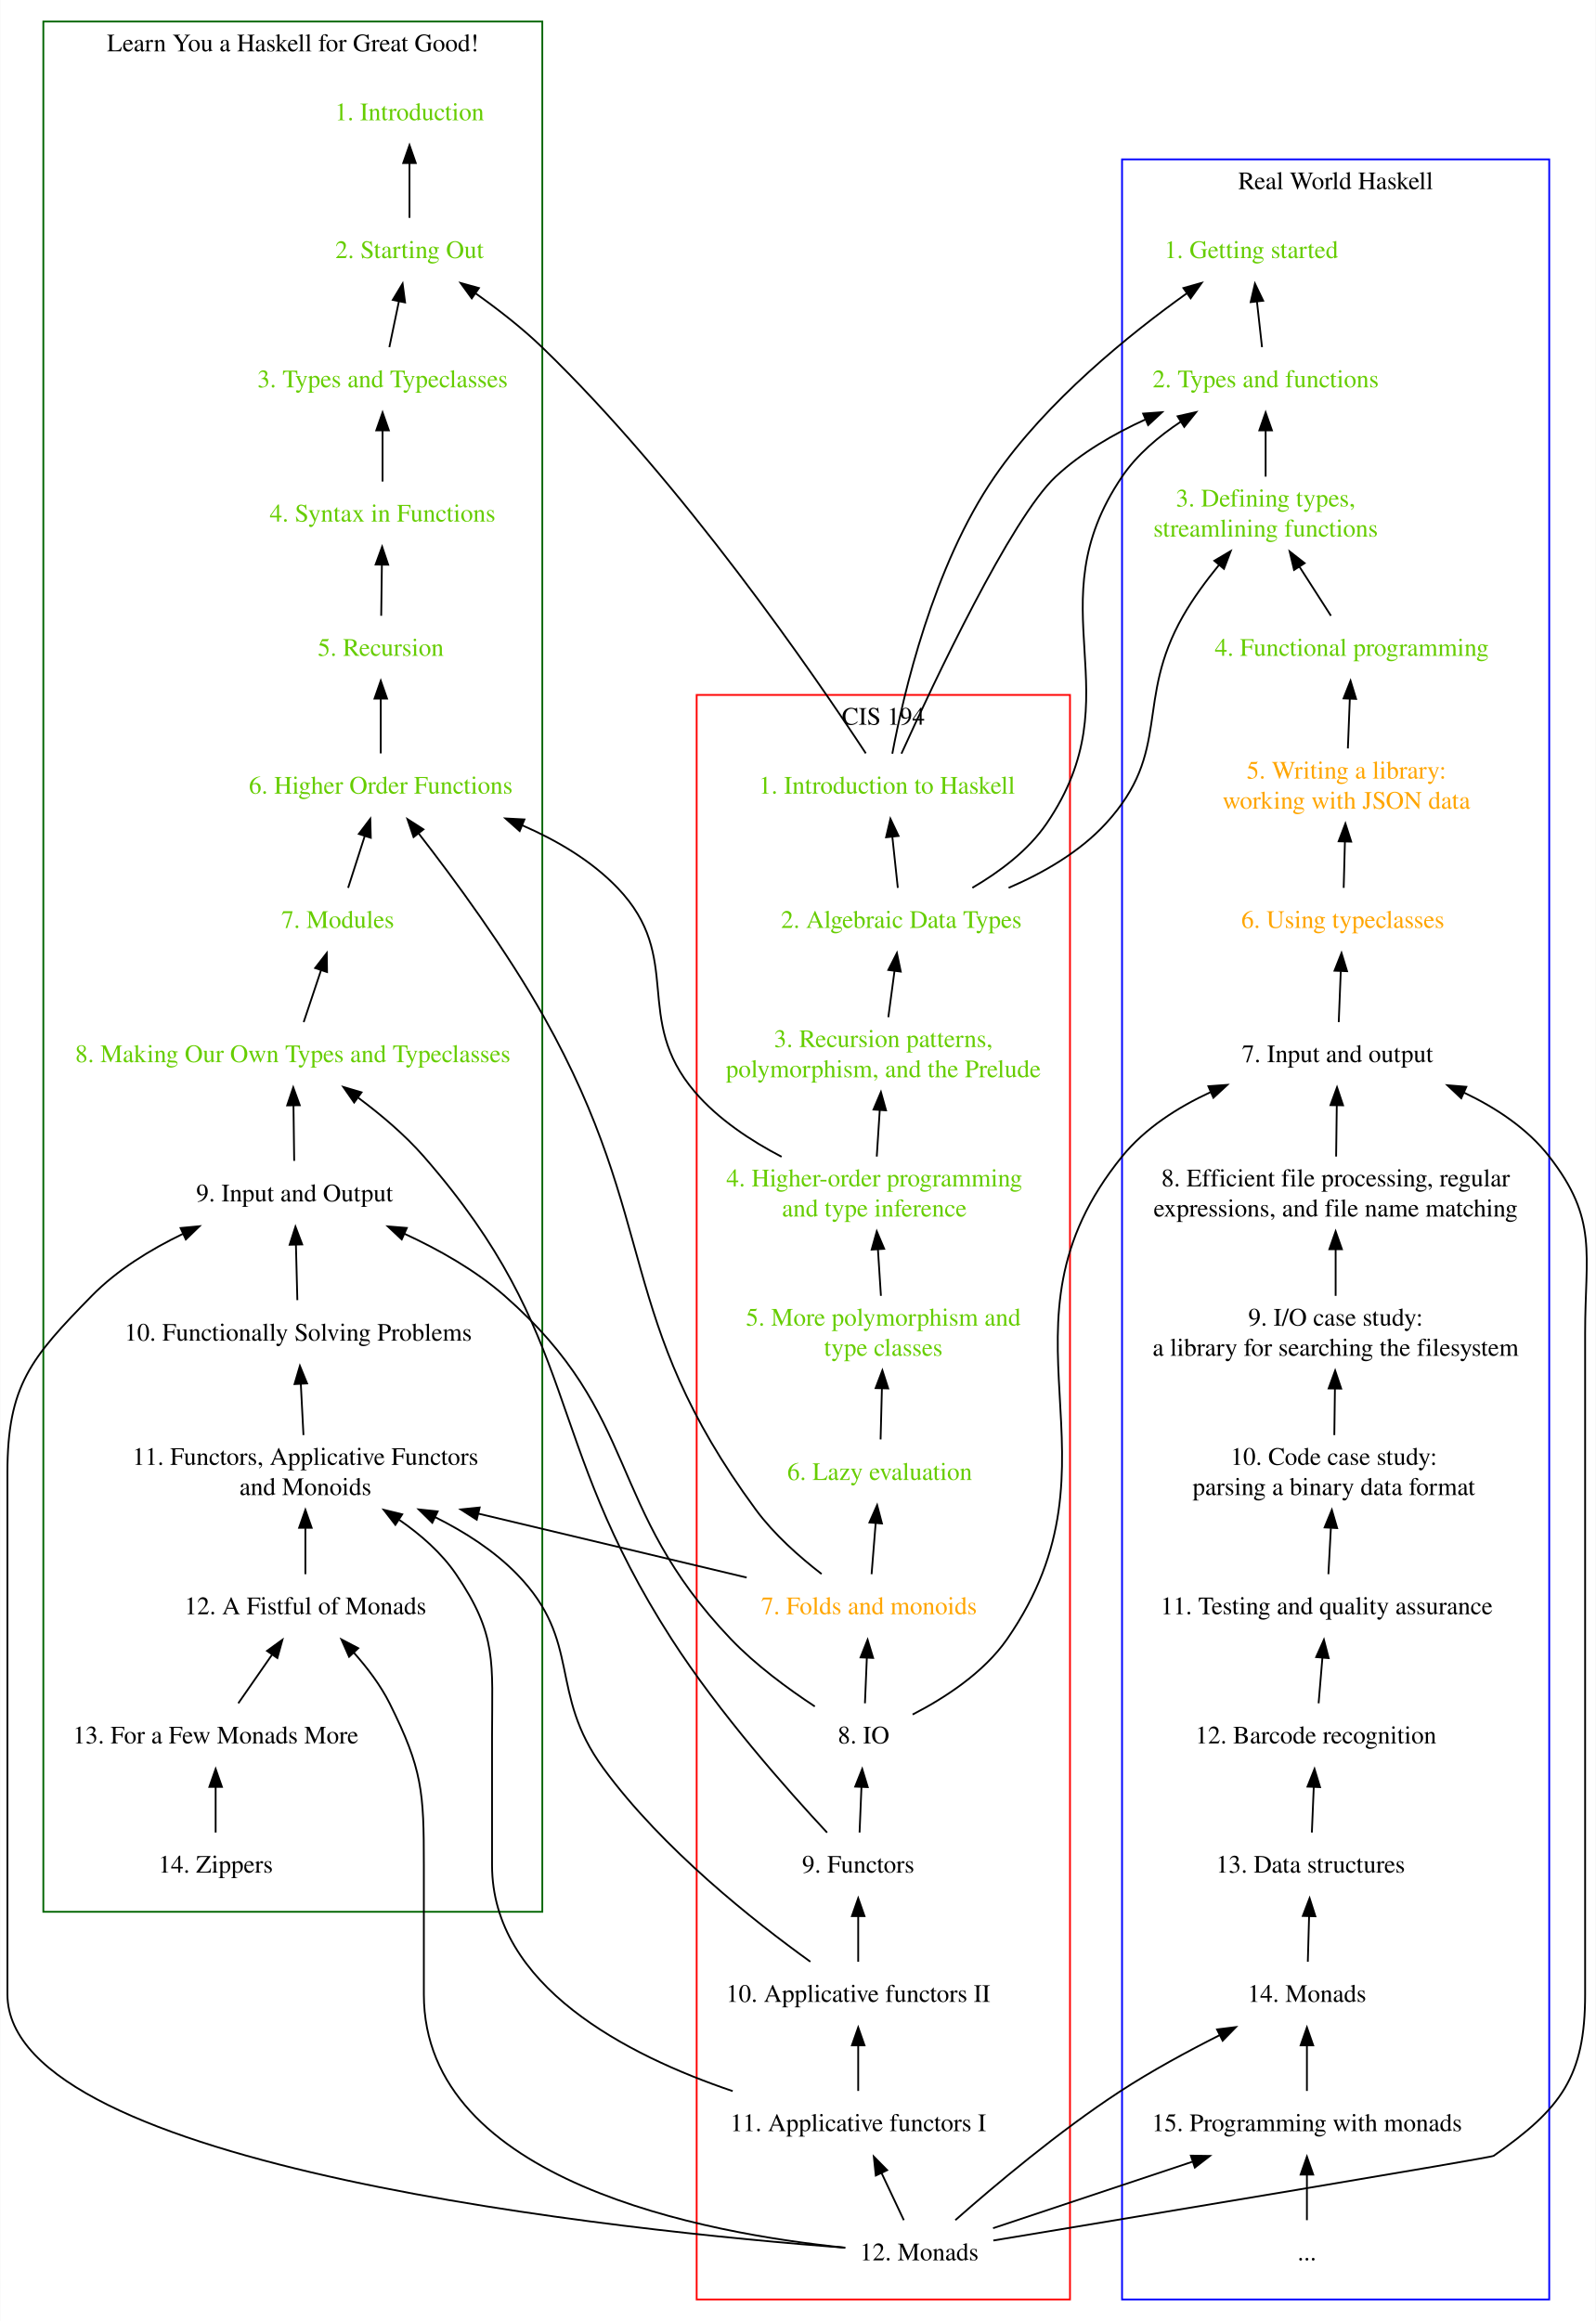
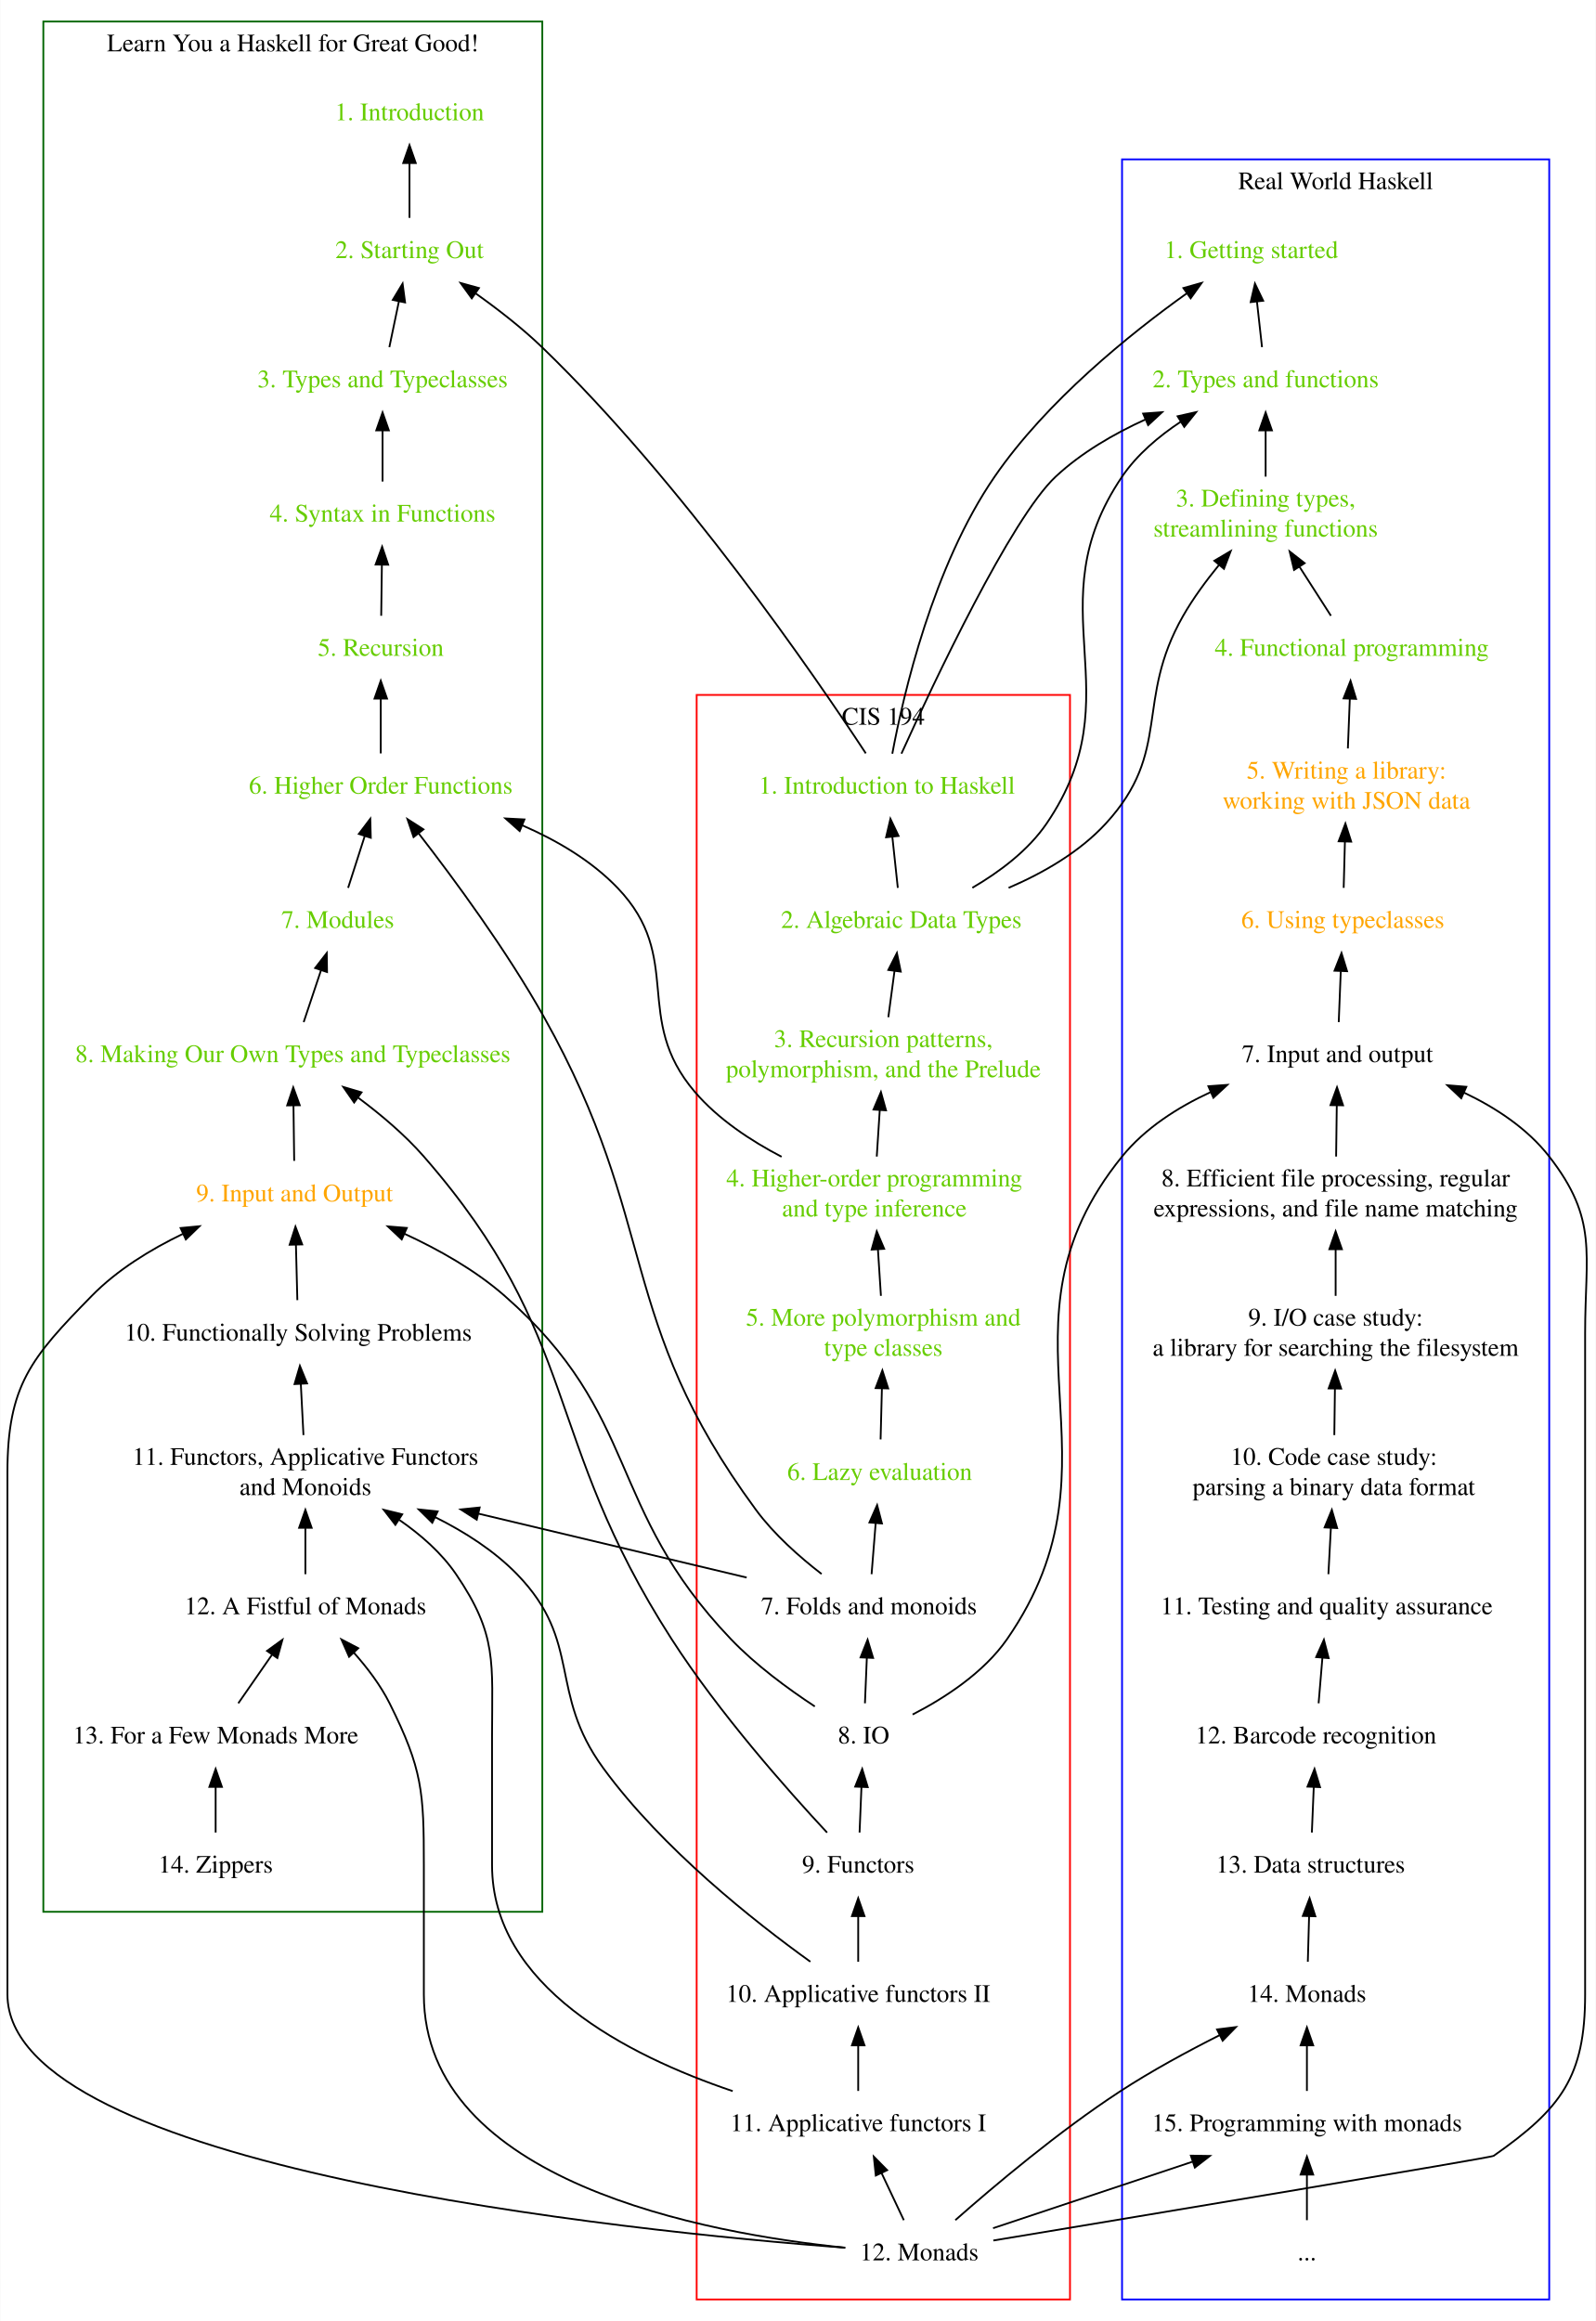
<svg xmlns="http://www.w3.org/2000/svg" width="889pt" height="1293pt" viewBox="0.00 0.00 888.85 1293.20">
  <g id="graph0" class="graph" transform="scale(1 1) rotate(0) translate(4 1289.2)">
    <polygon fill="#ffffff" stroke="transparent" points="-4,4 -4,-1289.2 884.852,-1289.2 884.852,4 -4,4" />
    <g id="clust1" class="cluster">
      <polygon fill="none" stroke="#006400" points="20,-224 20,-1277.2 298,-1277.2 298,-224 20,-224" />
      <text text-anchor="middle" x="159" y="-1260.6" font-family="Times,serif" font-size="14.00" fill="#000000">Learn You a Haskell for Great Good!</text>
    </g>
    <g id="clust2" class="cluster">
      <polygon fill="none" stroke="#ff0000" points="384,-8 384,-902 592,-902 592,-8 384,-8" />
      <text text-anchor="middle" x="488" y="-885.4" font-family="Times,serif" font-size="14.00" fill="#000000">CIS 194</text>
    </g>
    <g id="clust3" class="cluster">
      <polygon fill="none" stroke="#0000ff" points="621,-8 621,-1200.4 859,-1200.4 859,-8 621,-8" />
      <text text-anchor="middle" x="740" y="-1183.8" font-family="Times,serif" font-size="14.00" fill="#000000">Real World Haskell</text>
    </g>
    <g id="node1" class="node">
      <text text-anchor="middle" x="224" y="-1222.2" font-family="Times,serif" font-size="14.00" fill="#66cd00">1. Introduction</text>
    </g>
    <g id="node2" class="node">
      <text text-anchor="middle" x="224" y="-1145.4" font-family="Times,serif" font-size="14.00" fill="#66cd00">2. Starting Out</text>
    </g>
    <g id="edge13" class="edge">
      <path fill="none" stroke="#000000" d="M224,-1167.801C224,-1176.887 224,-1188.082 224,-1198.245" />
      <polygon fill="#000000" stroke="#000000" points="220.5,-1198.33 224,-1208.33 227.5,-1198.33 220.5,-1198.33" />
    </g>
    <g id="node3" class="node">
      <text text-anchor="middle" x="209" y="-1073.4" font-family="Times,serif" font-size="14.00" fill="#66cd00">3. Types and Typeclasses</text>
    </g>
    <g id="edge12" class="edge">
      <path fill="none" stroke="#000000" d="M212.785,-1095.769C214.389,-1103.469 216.297,-1112.626 218.08,-1121.183" />
      <polygon fill="#000000" stroke="#000000" points="214.698,-1122.111 220.164,-1131.187 221.551,-1120.683 214.698,-1122.111" />
    </g>
    <g id="node4" class="node">
      <text text-anchor="middle" x="209" y="-998.6" font-family="Times,serif" font-size="14.00" fill="#66cd00">4. Syntax in Functions</text>
    </g>
    <g id="edge11" class="edge">
      <path fill="none" stroke="#000000" d="M209,-1020.907C209,-1029.389 209,-1039.694 209,-1049.18" />
      <polygon fill="#000000" stroke="#000000" points="205.5,-1049.4 209,-1059.4 212.5,-1049.4 205.5,-1049.4" />
    </g>
    <g id="node5" class="node">
      <text text-anchor="middle" x="208" y="-923.8" font-family="Times,serif" font-size="14.00" fill="#66cd00">5. Recursion</text>
    </g>
    <g id="edge10" class="edge">
      <path fill="none" stroke="#000000" d="M208.242,-946.107C208.356,-954.589 208.493,-964.894 208.62,-974.38" />
      <polygon fill="#000000" stroke="#000000" points="205.123,-974.648 208.757,-984.601 212.123,-974.555 205.123,-974.648" />
    </g>
    <g id="node6" class="node">
      <text text-anchor="middle" x="208" y="-847" font-family="Times,serif" font-size="14.00" fill="#66cd00">6. Higher Order Functions</text>
    </g>
    <g id="edge9" class="edge">
      <path fill="none" stroke="#000000" d="M208,-869.4C208,-878.487 208,-889.682 208,-899.845" />
      <polygon fill="#000000" stroke="#000000" points="204.5,-899.93 208,-909.93 211.5,-899.93 204.5,-899.93" />
    </g>
    <g id="node7" class="node">
      <text text-anchor="middle" x="184" y="-772.2" font-family="Times,serif" font-size="14.00" fill="#66cd00">7. Modules</text>
    </g>
    <g id="edge8" class="edge">
      <path fill="none" stroke="#000000" d="M189.81,-794.507C192.59,-803.171 195.98,-813.738 199.077,-823.39" />
      <polygon fill="#000000" stroke="#000000" points="195.773,-824.548 202.161,-833 202.438,-822.409 195.773,-824.548" />
    </g>
    <g id="node8" class="node">
      <text text-anchor="middle" x="159" y="-697.4" font-family="Times,serif" font-size="14.00" fill="#66cd00">8. Making Our Own Types and Typeclasses</text>
    </g>
    <g id="edge7" class="edge">
      <path fill="none" stroke="#000000" d="M165.052,-719.707C167.948,-728.371 171.479,-738.938 174.705,-748.59" />
      <polygon fill="#000000" stroke="#000000" points="171.428,-749.826 177.917,-758.201 178.067,-747.607 171.428,-749.826" />
    </g>
    <g id="node9" class="node">
-       <text text-anchor="middle" x="160" y="-619.8" font-family="Times,serif" font-size="14.00" fill="#000000">9. Input and Output</text>
+       <text text-anchor="middle" x="160" y="-619.8" font-family="Times,serif" font-size="14.00" fill="#ffa500">9. Input and Output</text>
    </g>
    <g id="edge6" class="edge">
      <path fill="none" stroke="#000000" d="M159.763,-642.39C159.645,-651.571 159.499,-662.883 159.367,-673.152" />
      <polygon fill="#000000" stroke="#000000" points="155.864,-673.298 159.235,-683.342 162.864,-673.388 155.864,-673.298" />
    </g>
    <g id="node10" class="node">
      <text text-anchor="middle" x="162" y="-542.2" font-family="Times,serif" font-size="14.00" fill="#000000">10. Functionally Solving Problems</text>
    </g>
    <g id="edge5" class="edge">
      <path fill="none" stroke="#000000" d="M161.526,-564.79C161.289,-573.971 160.998,-585.283 160.733,-595.552" />
      <polygon fill="#000000" stroke="#000000" points="157.23,-595.655 160.471,-605.742 164.227,-595.835 157.23,-595.655" />
    </g>
    <g id="node11" class="node">
      <text text-anchor="middle" x="166" y="-473" font-family="Times,serif" font-size="14.00" fill="#000000">11. Functors, Applicative Functors</text>
      <text text-anchor="middle" x="166" y="-456.2" font-family="Times,serif" font-size="14.00" fill="#000000">and Monoids</text>
    </g>
    <g id="edge4" class="edge">
      <path fill="none" stroke="#000000" d="M164.928,-489.595C164.477,-498.337 163.946,-508.646 163.461,-518.065" />
      <polygon fill="#000000" stroke="#000000" points="159.958,-518.024 162.939,-528.191 166.949,-518.384 159.958,-518.024" />
    </g>
    <g id="node12" class="node">
      <text text-anchor="middle" x="166" y="-389.8" font-family="Times,serif" font-size="14.00" fill="#000000">12. A Fistful of Monads</text>
    </g>
    <g id="edge3" class="edge">
      <path fill="none" stroke="#000000" d="M166,-412.107C166,-419.792 166,-428.973 166,-437.685" />
      <polygon fill="#000000" stroke="#000000" points="162.5,-437.949 166,-447.949 169.5,-437.949 162.5,-437.949" />
    </g>
    <g id="node13" class="node">
      <text text-anchor="middle" x="116" y="-317.8" font-family="Times,serif" font-size="14.00" fill="#000000">13. For a Few Monads More</text>
    </g>
    <g id="edge2" class="edge">
      <path fill="none" stroke="#000000" d="M128.617,-340.169C134.317,-348.377 141.166,-358.239 147.436,-367.268" />
      <polygon fill="#000000" stroke="#000000" points="144.634,-369.369 153.213,-375.587 150.384,-365.377 144.634,-369.369" />
    </g>
    <g id="node14" class="node">
      <text text-anchor="middle" x="116" y="-245.8" font-family="Times,serif" font-size="14.00" fill="#000000">14. Zippers</text>
    </g>
    <g id="edge1" class="edge">
      <path fill="none" stroke="#000000" d="M116,-268.169C116,-275.869 116,-285.026 116,-293.583" />
      <polygon fill="#000000" stroke="#000000" points="112.5,-293.587 116,-303.587 119.5,-293.587 112.5,-293.587" />
    </g>
    <g id="node15" class="node">
      <text text-anchor="middle" x="490" y="-847" font-family="Times,serif" font-size="14.00" fill="#66cd00">1. Introduction to Haskell</text>
    </g>
    <g id="edge40" class="edge">
      <path fill="none" stroke="#000000" d="M478.236,-869.448C450.262,-912.036 376.233,-1020.096 298,-1095.6 286.749,-1106.458 273.226,-1116.941 260.836,-1125.734" />
      <polygon fill="#000000" stroke="#000000" points="258.697,-1122.958 252.48,-1131.537 262.69,-1128.708 258.697,-1122.958" />
    </g>
    <g id="node27" class="node">
      <text text-anchor="middle" x="693" y="-1145.4" font-family="Times,serif" font-size="14.00" fill="#66cd00">1. Getting started</text>
    </g>
    <g id="edge41" class="edge">
      <path fill="none" stroke="#000000" d="M493.002,-869.256C499.173,-902.313 515.68,-973.739 550,-1023.6 579.019,-1065.759 625.176,-1102.971 657.167,-1125.823" />
      <polygon fill="#000000" stroke="#000000" points="655.188,-1128.71 665.381,-1131.599 659.214,-1122.984 655.188,-1128.71" />
    </g>
    <g id="node28" class="node">
      <text text-anchor="middle" x="701" y="-1073.4" font-family="Times,serif" font-size="14.00" fill="#66cd00">2. Types and functions</text>
    </g>
    <g id="edge42" class="edge">
      <path fill="none" stroke="#000000" d="M498.086,-869.292C515.951,-908.647 559.165,-1000.371 584,-1023.6 598.261,-1036.939 616.399,-1047.46 634.112,-1055.533" />
      <polygon fill="#000000" stroke="#000000" points="632.747,-1058.756 643.313,-1059.534 635.538,-1052.337 632.747,-1058.756" />
    </g>
    <g id="node16" class="node">
      <text text-anchor="middle" x="498" y="-772.2" font-family="Times,serif" font-size="14.00" fill="#66cd00">2. Algebraic Data Types</text>
    </g>
    <g id="edge24" class="edge">
      <path fill="none" stroke="#000000" d="M496.063,-794.507C495.156,-802.989 494.054,-813.294 493.04,-822.78" />
      <polygon fill="#000000" stroke="#000000" points="489.53,-822.685 491.947,-833 496.49,-823.429 489.53,-822.685" />
    </g>
    <g id="edge43" class="edge">
      <path fill="none" stroke="#000000" d="M537.605,-794.555C552.694,-803.352 568.717,-815.319 579,-830.4 628.502,-903.002 571.707,-950.856 621,-1023.6 629.325,-1035.885 641.464,-1046.133 653.782,-1054.283" />
      <polygon fill="#000000" stroke="#000000" points="651.957,-1057.269 662.294,-1059.589 655.66,-1051.329 651.957,-1057.269" />
    </g>
    <g id="node29" class="node">
      <text text-anchor="middle" x="701" y="-1007" font-family="Times,serif" font-size="14.00" fill="#66cd00">3. Defining types,</text>
      <text text-anchor="middle" x="701" y="-990.2" font-family="Times,serif" font-size="14.00" fill="#66cd00">streamlining functions</text>
    </g>
    <g id="edge44" class="edge">
      <path fill="none" stroke="#000000" d="M557.798,-794.517C577.181,-802.845 597.419,-814.503 612,-830.4 649.054,-870.797 627.838,-898.386 655,-946 660.575,-955.773 667.806,-965.589 674.877,-974.247" />
      <polygon fill="#000000" stroke="#000000" points="672.425,-976.768 681.549,-982.154 677.775,-972.254 672.425,-976.768" />
    </g>
    <g id="node17" class="node">
      <text text-anchor="middle" x="488" y="-705.8" font-family="Times,serif" font-size="14.00" fill="#66cd00">3. Recursion patterns,</text>
      <text text-anchor="middle" x="488" y="-689" font-family="Times,serif" font-size="14.00" fill="#66cd00">polymorphism, and the Prelude</text>
    </g>
    <g id="edge23" class="edge">
      <path fill="none" stroke="#000000" d="M490.786,-722.436C491.854,-730.426 493.091,-739.681 494.236,-748.245" />
      <polygon fill="#000000" stroke="#000000" points="490.775,-748.77 495.569,-758.218 497.713,-747.843 490.775,-748.77" />
    </g>
    <g id="node18" class="node">
      <text text-anchor="middle" x="483" y="-628.2" font-family="Times,serif" font-size="14.00" fill="#66cd00">4. Higher-order programming</text>
      <text text-anchor="middle" x="483" y="-611.4" font-family="Times,serif" font-size="14.00" fill="#66cd00">and type inference</text>
    </g>
    <g id="edge45" class="edge">
      <path fill="none" stroke="#000000" d="M431.321,-644.674C414.084,-653.648 395.985,-665.633 383,-680.8 347.891,-721.809 377.314,-755.387 340,-794.4 325.477,-809.584 306.224,-820.925 286.924,-829.308" />
      <polygon fill="#000000" stroke="#000000" points="285.389,-826.155 277.466,-833.189 288.046,-832.63 285.389,-826.155" />
    </g>
    <g id="edge22" class="edge">
      <path fill="none" stroke="#000000" d="M484.34,-644.795C484.85,-652.711 485.443,-661.911 486.001,-670.572" />
      <polygon fill="#000000" stroke="#000000" points="482.521,-670.993 486.656,-680.747 489.506,-670.543 482.521,-670.993" />
    </g>
    <g id="node19" class="node">
      <text text-anchor="middle" x="488" y="-550.6" font-family="Times,serif" font-size="14.00" fill="#66cd00">5. More polymorphism and</text>
      <text text-anchor="middle" x="488" y="-533.8" font-family="Times,serif" font-size="14.00" fill="#66cd00">type classes</text>
    </g>
    <g id="edge21" class="edge">
      <path fill="none" stroke="#000000" d="M486.66,-567.195C486.15,-575.111 485.557,-584.311 484.999,-592.972" />
      <polygon fill="#000000" stroke="#000000" points="481.494,-592.943 484.344,-603.147 488.479,-593.393 481.494,-592.943" />
    </g>
    <g id="node20" class="node">
      <text text-anchor="middle" x="486" y="-464.6" font-family="Times,serif" font-size="14.00" fill="#66cd00">6. Lazy evaluation</text>
    </g>
    <g id="edge20" class="edge">
      <path fill="none" stroke="#000000" d="M486.474,-487.19C486.693,-495.682 486.959,-505.997 487.207,-515.623" />
      <polygon fill="#000000" stroke="#000000" points="483.709,-515.773 487.466,-525.679 490.707,-515.593 483.709,-515.773" />
    </g>
    <g id="node21" class="node">
-       <text text-anchor="middle" x="480" y="-389.8" font-family="Times,serif" font-size="14.00" fill="#ffa500">7. Folds and monoids</text>
+       <text text-anchor="middle" x="480" y="-389.8" font-family="Times,serif" font-size="14.00" fill="#000000">7. Folds and monoids</text>
    </g>
    <g id="edge46" class="edge">
      <path fill="none" stroke="#000000" d="M453.596,-412.22C441.243,-421.764 427.072,-434.306 417,-448 338.345,-554.943 363.878,-606.579 299,-722.4 278.083,-759.742 248.778,-799.507 229.13,-824.812" />
      <polygon fill="#000000" stroke="#000000" points="226.273,-822.783 222.862,-832.814 231.784,-827.099 226.273,-822.783" />
    </g>
    <g id="edge47" class="edge">
      <path fill="none" stroke="#000000" d="M411.867,-410.231C368.162,-420.642 310.757,-434.317 262.408,-445.834" />
      <polygon fill="#000000" stroke="#000000" points="261.469,-442.46 252.552,-448.182 263.091,-449.269 261.469,-442.46" />
    </g>
    <g id="edge19" class="edge">
      <path fill="none" stroke="#000000" d="M481.452,-412.107C482.133,-420.589 482.959,-430.894 483.72,-440.38" />
      <polygon fill="#000000" stroke="#000000" points="480.252,-440.912 484.54,-450.601 487.229,-440.353 480.252,-440.912" />
    </g>
    <g id="node22" class="node">
      <text text-anchor="middle" x="477" y="-317.8" font-family="Times,serif" font-size="14.00" fill="#000000">8. IO</text>
    </g>
    <g id="edge48" class="edge">
      <path fill="none" stroke="#000000" d="M449.83,-338.412C434.97,-348.188 416.828,-361.496 403,-376 332.775,-449.659 353.509,-500.091 277,-567.2 260.808,-581.403 240.437,-592.908 221.251,-601.753" />
      <polygon fill="#000000" stroke="#000000" points="219.671,-598.625 211.951,-605.882 222.511,-605.023 219.671,-598.625" />
    </g>
    <g id="edge18" class="edge">
      <path fill="none" stroke="#000000" d="M477.757,-340.169C478.078,-347.869 478.459,-357.026 478.816,-365.583" />
      <polygon fill="#000000" stroke="#000000" points="475.319,-365.741 479.233,-375.587 482.313,-365.45 475.319,-365.741" />
    </g>
    <g id="node33" class="node">
      <text text-anchor="middle" x="741" y="-697.4" font-family="Times,serif" font-size="14.00" fill="#000000">7. Input and output</text>
    </g>
    <g id="edge49" class="edge">
      <path fill="none" stroke="#000000" d="M504.319,-333.92C521.943,-342.985 543.936,-357.123 557,-376 626.887,-476.981 543.663,-549.404 621,-644.8 633.79,-660.576 651.991,-672.222 670.365,-680.71" />
      <polygon fill="#000000" stroke="#000000" points="669.099,-683.977 679.666,-684.747 671.886,-677.555 669.099,-683.977" />
    </g>
    <g id="node23" class="node">
      <text text-anchor="middle" x="474" y="-245.8" font-family="Times,serif" font-size="14.00" fill="#000000">9. Functors</text>
    </g>
    <g id="edge50" class="edge">
      <path fill="none" stroke="#000000" d="M456.66,-268.13C434.702,-291.694 396.536,-334.724 370,-376 297.377,-488.96 320.3,-543.621 232,-644.8 221.448,-656.891 208.01,-668.198 195.546,-677.49" />
      <polygon fill="#000000" stroke="#000000" points="193.171,-674.889 187.121,-683.587 197.275,-680.56 193.171,-674.889" />
    </g>
    <g id="edge17" class="edge">
      <path fill="none" stroke="#000000" d="M474.757,-268.169C475.078,-275.869 475.459,-285.026 475.816,-293.583" />
      <polygon fill="#000000" stroke="#000000" points="472.319,-293.741 476.233,-303.587 479.313,-293.45 472.319,-293.741" />
    </g>
    <g id="node24" class="node">
      <text text-anchor="middle" x="474" y="-173.8" font-family="Times,serif" font-size="14.00" fill="#000000">10. Applicative functors II</text>
    </g>
    <g id="edge51" class="edge">
      <path fill="none" stroke="#000000" d="M447.342,-196.19C416.238,-218.534 364.889,-259.046 332,-304 300.985,-346.393 320.574,-374.297 284,-412 271.244,-425.15 254.828,-435.649 238.319,-443.863" />
      <polygon fill="#000000" stroke="#000000" points="236.704,-440.755 229.16,-448.194 239.697,-447.083 236.704,-440.755" />
    </g>
    <g id="edge16" class="edge">
      <path fill="none" stroke="#000000" d="M474,-196.169C474,-203.869 474,-213.026 474,-221.583" />
      <polygon fill="#000000" stroke="#000000" points="470.5,-221.587 474,-231.587 477.5,-221.587 470.5,-221.587" />
    </g>
    <g id="node25" class="node">
      <text text-anchor="middle" x="474" y="-101.8" font-family="Times,serif" font-size="14.00" fill="#000000">11. Applicative functors I</text>
    </g>
    <g id="edge52" class="edge">
      <path fill="none" stroke="#000000" d="M404.08,-124.082C345.026,-144.065 270,-182.697 270,-250 270,-250 270,-250 270,-322 270,-362.976 273.05,-378.122 250,-412 241.872,-423.946 230.321,-434.071 218.377,-442.314" />
      <polygon fill="#000000" stroke="#000000" points="216.132,-439.599 209.655,-447.983 219.947,-445.468 216.132,-439.599" />
    </g>
    <g id="edge15" class="edge">
      <path fill="none" stroke="#000000" d="M474,-124.169C474,-131.869 474,-141.026 474,-149.583" />
      <polygon fill="#000000" stroke="#000000" points="470.5,-149.587 474,-159.587 477.5,-149.587 470.5,-149.587" />
    </g>
    <g id="node26" class="node">
      <text text-anchor="middle" x="508" y="-29.8" font-family="Times,serif" font-size="14.00" fill="#000000">12. Monads</text>
    </g>
    <g id="edge53" class="edge">
      <path fill="none" stroke="#000000" d="M466.858,-36.786C345.921,-46.092 0,-81.174 0,-178 0,-178 0,-178 0,-468.8 0,-517.266 13.077,-532.586 47,-567.2 61.134,-581.622 79.697,-593.013 97.682,-601.689" />
      <polygon fill="#000000" stroke="#000000" points="96.461,-604.979 107.008,-605.98 99.387,-598.62 96.461,-604.979" />
    </g>
    <g id="edge54" class="edge">
      <path fill="none" stroke="#000000" d="M466.68,-36.858C389.685,-44.665 232,-73.42 232,-178 232,-178 232,-178 232,-250 232,-290.882 231.227,-303.407 213,-340 207.909,-350.221 200.418,-360.061 192.907,-368.477" />
      <polygon fill="#000000" stroke="#000000" points="190.352,-366.084 186.07,-375.775 195.461,-370.87 190.352,-366.084" />
    </g>
    <g id="edge14" class="edge">
      <path fill="none" stroke="#000000" d="M499.42,-52.169C495.664,-60.123 491.174,-69.631 487.02,-78.428" />
      <polygon fill="#000000" stroke="#000000" points="483.8,-77.05 482.695,-87.587 490.13,-80.039 483.8,-77.05" />
    </g>
    <g id="edge55" class="edge">
      <path fill="none" stroke="#000000" d="M549.288,-40.851C635.446,-55.163 826.571,-86.999 828,-88 865.652,-114.384 879,-132.024 879,-178 879,-178 879,-178 879,-546.4 879,-591.028 886.409,-609.582 859,-644.8 846.871,-660.385 829.388,-671.933 811.581,-680.389" />
      <polygon fill="#000000" stroke="#000000" points="809.98,-677.271 802.266,-684.534 812.826,-683.666 809.98,-677.271" />
    </g>
    <g id="node40" class="node">
      <text text-anchor="middle" x="724" y="-173.8" font-family="Times,serif" font-size="14.00" fill="#000000">14. Monads</text>
    </g>
    <g id="edge56" class="edge">
      <path fill="none" stroke="#000000" d="M528.12,-52.209C549.85,-71.375 585.943,-101.789 620,-124 637.413,-135.357 657.496,-146.251 675.342,-155.243" />
      <polygon fill="#000000" stroke="#000000" points="673.932,-158.45 684.445,-159.764 677.045,-152.181 673.932,-158.45" />
    </g>
    <g id="node41" class="node">
      <text text-anchor="middle" x="724" y="-101.8" font-family="Times,serif" font-size="14.00" fill="#000000">15. Programming with monads</text>
    </g>
    <g id="edge57" class="edge">
      <path fill="none" stroke="#000000" d="M549.136,-47.712C580.464,-58.155 624.166,-72.722 660.043,-84.681" />
      <polygon fill="#000000" stroke="#000000" points="659.345,-88.138 669.938,-87.979 661.558,-81.497 659.345,-88.138" />
    </g>
    <g id="edge39" class="edge">
      <path fill="none" stroke="#000000" d="M698.981,-1095.769C698.126,-1103.469 697.108,-1112.626 696.157,-1121.183" />
      <polygon fill="#000000" stroke="#000000" points="692.672,-1120.861 695.046,-1131.187 699.629,-1121.634 692.672,-1120.861" />
    </g>
    <g id="edge38" class="edge">
      <path fill="none" stroke="#000000" d="M701,-1023.636C701,-1031.539 701,-1040.678 701,-1049.163" />
      <polygon fill="#000000" stroke="#000000" points="697.5,-1049.418 701,-1059.418 704.5,-1049.418 697.5,-1049.418" />
    </g>
    <g id="node30" class="node">
      <text text-anchor="middle" x="749" y="-923.8" font-family="Times,serif" font-size="14.00" fill="#66cd00">4. Functional programming</text>
    </g>
    <g id="edge37" class="edge">
      <path fill="none" stroke="#000000" d="M737.38,-946.107C732.124,-954.298 725.777,-964.19 719.865,-973.402" />
      <polygon fill="#000000" stroke="#000000" points="716.836,-971.642 714.381,-981.948 722.727,-975.423 716.836,-971.642" />
    </g>
    <g id="node31" class="node">
      <text text-anchor="middle" x="746" y="-855.4" font-family="Times,serif" font-size="14.00" fill="#ffa500">5. Writing a library:</text>
      <text text-anchor="middle" x="746" y="-838.6" font-family="Times,serif" font-size="14.00" fill="#ffa500">working with JSON data</text>
    </g>
    <g id="edge36" class="edge">
      <path fill="none" stroke="#000000" d="M746.82,-872.186C747.151,-880.677 747.539,-890.609 747.895,-899.722" />
      <polygon fill="#000000" stroke="#000000" points="744.406,-900.053 748.293,-909.909 751.4,-899.78 744.406,-900.053" />
    </g>
    <g id="node32" class="node">
      <text text-anchor="middle" x="744" y="-772.2" font-family="Times,serif" font-size="14.00" fill="#ffa500">6. Using typeclasses</text>
    </g>
    <g id="edge35" class="edge">
      <path fill="none" stroke="#000000" d="M744.484,-794.507C744.69,-802.192 744.935,-811.373 745.168,-820.086" />
      <polygon fill="#000000" stroke="#000000" points="741.676,-820.446 745.442,-830.348 748.674,-820.259 741.676,-820.446" />
    </g>
    <g id="edge34" class="edge">
      <path fill="none" stroke="#000000" d="M741.726,-719.707C742.066,-728.189 742.48,-738.494 742.86,-747.98" />
      <polygon fill="#000000" stroke="#000000" points="739.372,-748.349 743.27,-758.201 746.366,-748.068 739.372,-748.349" />
    </g>
    <g id="node34" class="node">
      <text text-anchor="middle" x="740" y="-628.2" font-family="Times,serif" font-size="14.00" fill="#000000">8. Efficient file processing, regular</text>
      <text text-anchor="middle" x="740" y="-611.4" font-family="Times,serif" font-size="14.00" fill="#000000">expressions, and file name matching</text>
    </g>
    <g id="edge33" class="edge">
      <path fill="none" stroke="#000000" d="M740.268,-644.795C740.381,-653.537 740.514,-663.846 740.635,-673.265" />
      <polygon fill="#000000" stroke="#000000" points="737.137,-673.437 740.765,-683.391 744.136,-673.347 737.137,-673.437" />
    </g>
    <g id="node35" class="node">
      <text text-anchor="middle" x="740" y="-550.6" font-family="Times,serif" font-size="14.00" fill="#000000">9. I/O case study:</text>
      <text text-anchor="middle" x="740" y="-533.8" font-family="Times,serif" font-size="14.00" fill="#000000">a library for searching the filesystem</text>
    </g>
    <g id="edge32" class="edge">
      <path fill="none" stroke="#000000" d="M740,-567.195C740,-575.111 740,-584.311 740,-592.972" />
      <polygon fill="#000000" stroke="#000000" points="736.5,-593.147 740,-603.147 743.5,-593.147 736.5,-593.147" />
    </g>
    <g id="node36" class="node">
      <text text-anchor="middle" x="739" y="-473" font-family="Times,serif" font-size="14.00" fill="#000000">10. Code case study:</text>
      <text text-anchor="middle" x="739" y="-456.2" font-family="Times,serif" font-size="14.00" fill="#000000">parsing a binary data format</text>
    </g>
    <g id="edge31" class="edge">
      <path fill="none" stroke="#000000" d="M739.268,-489.595C739.37,-497.511 739.489,-506.711 739.6,-515.372" />
      <polygon fill="#000000" stroke="#000000" points="736.103,-515.593 739.731,-525.547 743.102,-515.503 736.103,-515.593" />
    </g>
    <g id="node37" class="node">
      <text text-anchor="middle" x="735" y="-389.8" font-family="Times,serif" font-size="14.00" fill="#000000">11. Testing and quality assurance</text>
    </g>
    <g id="edge30" class="edge">
      <path fill="none" stroke="#000000" d="M735.968,-412.107C736.379,-419.792 736.87,-428.973 737.336,-437.685" />
      <polygon fill="#000000" stroke="#000000" points="733.856,-438.15 737.885,-447.949 740.846,-437.776 733.856,-438.15" />
    </g>
    <g id="node38" class="node">
      <text text-anchor="middle" x="729" y="-317.8" font-family="Times,serif" font-size="14.00" fill="#000000">12. Barcode recognition</text>
    </g>
    <g id="edge29" class="edge">
      <path fill="none" stroke="#000000" d="M730.514,-340.169C731.156,-347.869 731.919,-357.026 732.632,-365.583" />
      <polygon fill="#000000" stroke="#000000" points="729.147,-365.912 733.466,-375.587 736.123,-365.331 729.147,-365.912" />
    </g>
    <g id="node39" class="node">
      <text text-anchor="middle" x="726" y="-245.8" font-family="Times,serif" font-size="14.00" fill="#000000">13. Data structures</text>
    </g>
    <g id="edge28" class="edge">
      <path fill="none" stroke="#000000" d="M726.757,-268.169C727.078,-275.869 727.459,-285.026 727.816,-293.583" />
      <polygon fill="#000000" stroke="#000000" points="724.319,-293.741 728.233,-303.587 731.313,-293.45 724.319,-293.741" />
    </g>
    <g id="edge27" class="edge">
      <path fill="none" stroke="#000000" d="M724.505,-196.169C724.719,-203.869 724.973,-213.026 725.211,-221.583" />
      <polygon fill="#000000" stroke="#000000" points="721.712,-221.688 725.489,-231.587 728.709,-221.493 721.712,-221.688" />
    </g>
    <g id="edge26" class="edge">
      <path fill="none" stroke="#000000" d="M724,-124.169C724,-131.869 724,-141.026 724,-149.583" />
      <polygon fill="#000000" stroke="#000000" points="720.5,-149.587 724,-159.587 727.5,-149.587 720.5,-149.587" />
    </g>
    <g id="node42" class="node">
      <text text-anchor="middle" x="724" y="-29.8" font-family="Times,serif" font-size="14.00" fill="#000000">...</text>
    </g>
    <g id="edge25" class="edge">
      <path fill="none" stroke="#000000" d="M724,-52.169C724,-59.869 724,-69.026 724,-77.583" />
      <polygon fill="#000000" stroke="#000000" points="720.5,-77.587 724,-87.587 727.5,-77.587 720.5,-77.587" />
    </g>
  </g>
</svg>
